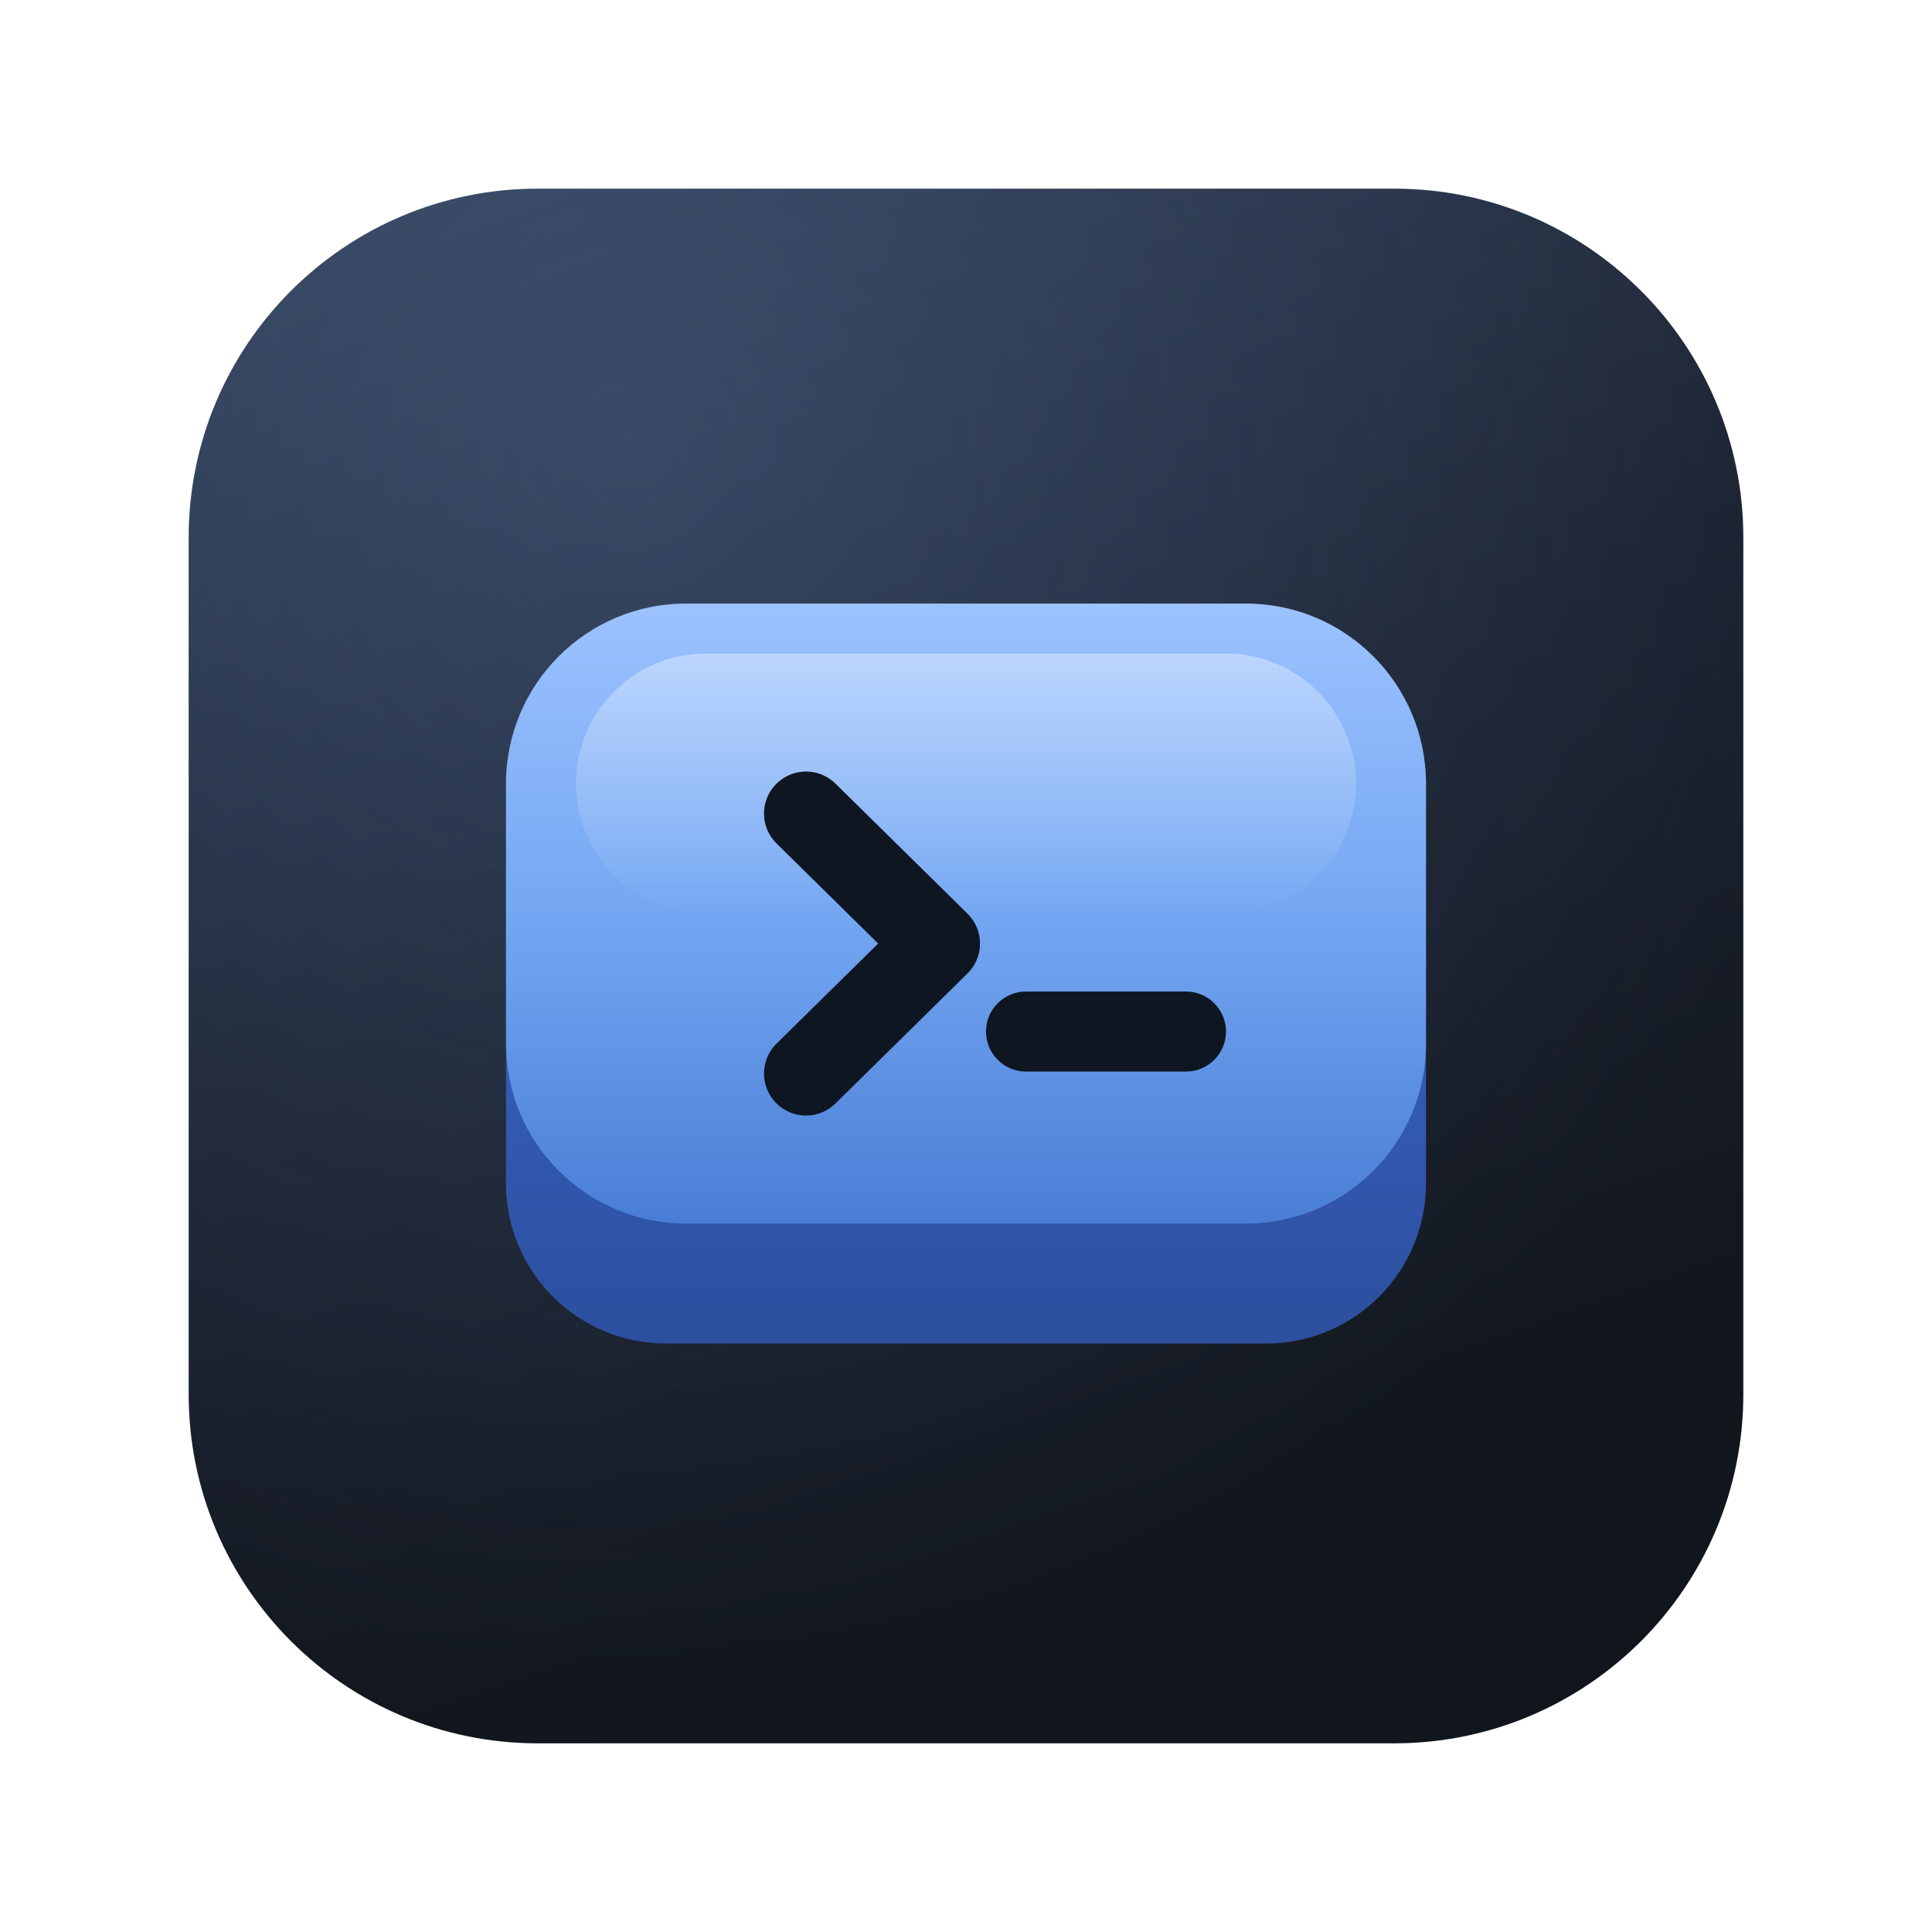
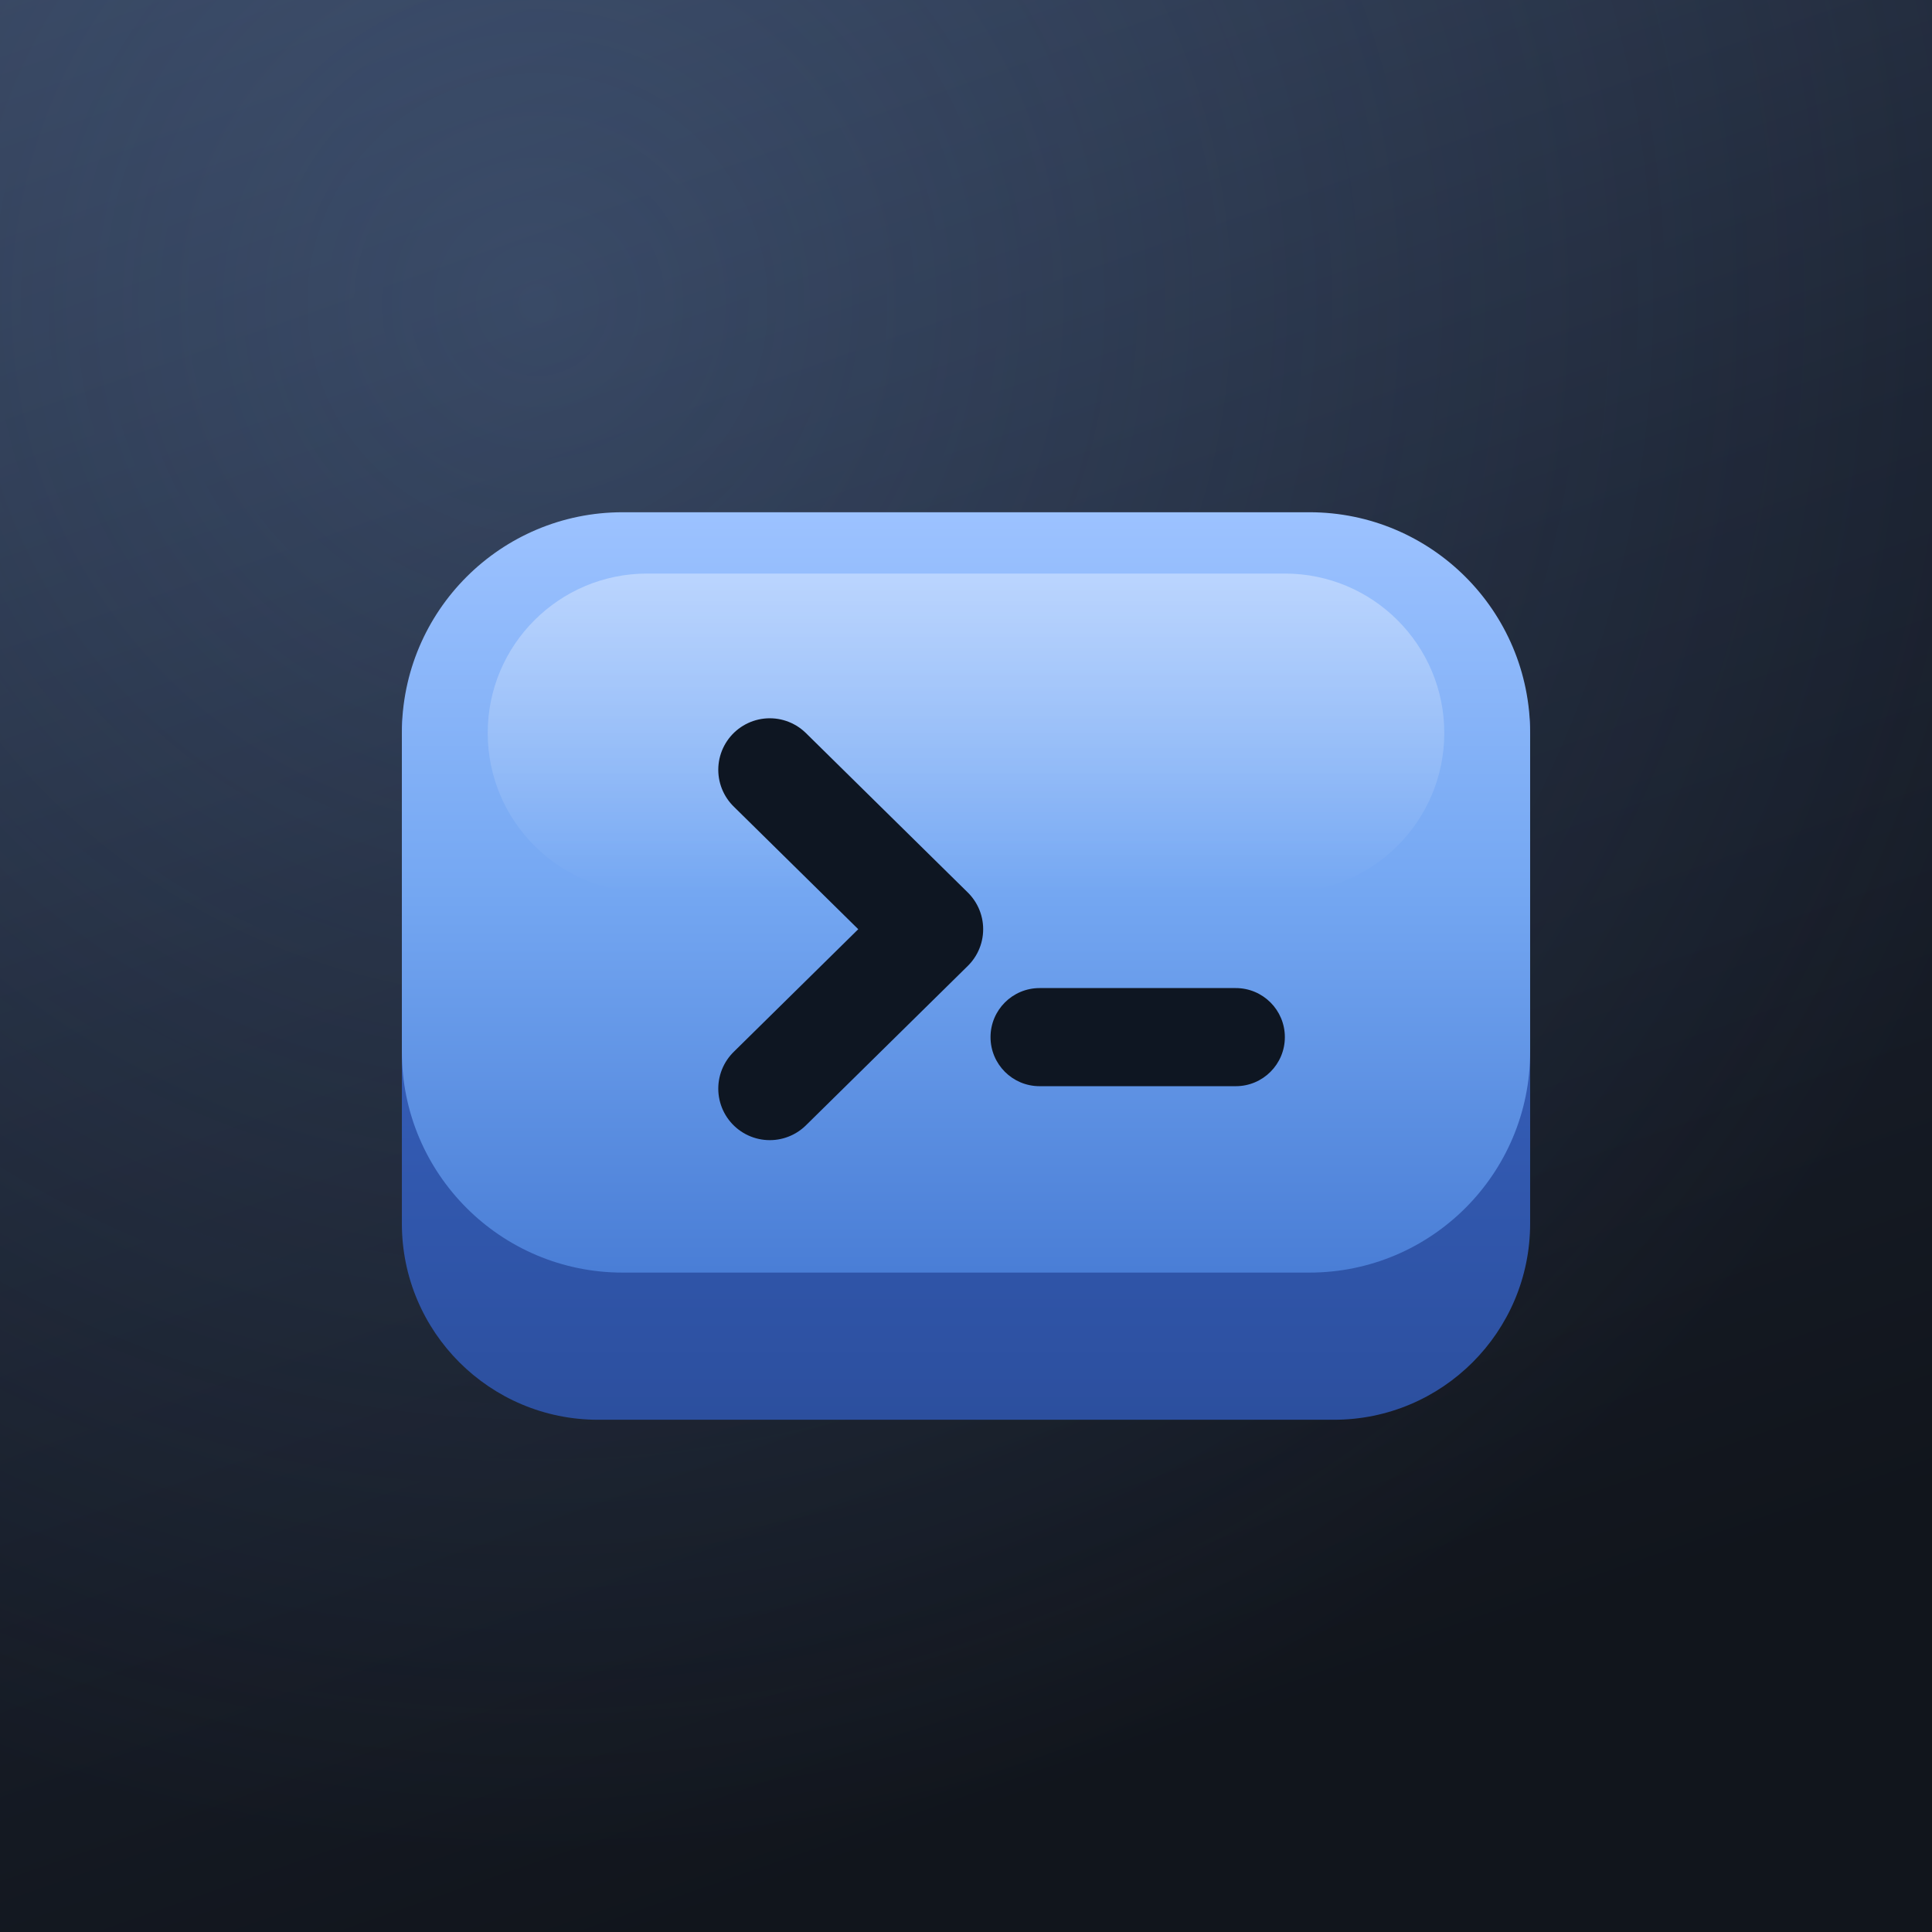
<svg xmlns="http://www.w3.org/2000/svg" viewBox="0 0 1024 1024" width="1024" height="1024" role="img" aria-label="Multiplex">
  <defs>
    <radialGradient id="glow" cx="0.28" cy="0.16" r="0.8">
      <stop offset="0" stop-color="#7FA8E8" stop-opacity="0.22" />
      <stop offset="1" stop-color="#7FA8E8" stop-opacity="0" />
    </radialGradient>
    <linearGradient id="field" x1="0" y1="0" x2="0.35" y2="1">
      <stop offset="0" stop-color="#2E3A50" />
      <stop offset="0.5" stop-color="#1B2230" />
      <stop offset="1" stop-color="#11151C" />
    </linearGradient>
    <linearGradient id="capTop" x1="0" y1="0" x2="0" y2="1">
      <stop offset="0" stop-color="#9CC2FF" />
      <stop offset="0.5" stop-color="#74A7F2" />
      <stop offset="1" stop-color="#4A7ED6" />
    </linearGradient>
    <linearGradient id="capLip" x1="0" y1="0" x2="0" y2="1">
      <stop offset="0" stop-color="#3F6FD8" />
      <stop offset="1" stop-color="#2C4F9E" />
    </linearGradient>
    <linearGradient id="capSheen" x1="0" y1="0" x2="0" y2="1">
      <stop offset="0" stop-color="#FFFFFF" stop-opacity="0.35" />
      <stop offset="1" stop-color="#FFFFFF" stop-opacity="0" />
    </linearGradient>
  </defs>
-   <rect x="100" y="100" width="824" height="824" rx="185" fill="url(#field)" />
-   <rect x="100" y="100" width="824" height="824" rx="185" fill="url(#glow)" />
-   <g transform="translate(172.80 182.10) scale(10.6)">
+   <rect width="1024" height="1024" fill="url(#field)" />
+   <rect width="1024" height="1024" fill="url(#glow)" />
+   <g transform="translate(96.00 102.50) scale(13)">
    <path d="M9 22a7 7 0 0 1 7-7h32a7 7 0 0 1 7 7v20a8 8 0 0 1-8 8H17a8 8 0 0 1-8-8z" fill="url(#capLip)" />
    <rect x="9" y="13" width="46" height="31" rx="9" fill="url(#capTop)" />
    <rect x="12.5" y="15.5" width="39" height="13" rx="6.5" fill="url(#capSheen)" />
    <path d="M24 23.5l6.6 6.5-6.6 6.5" fill="none" stroke="#0E1622" stroke-width="4.2" stroke-linecap="round" stroke-linejoin="round" />
    <rect x="33" y="32.4" width="12" height="4" rx="2" fill="#0E1622" />
  </g>
</svg>
